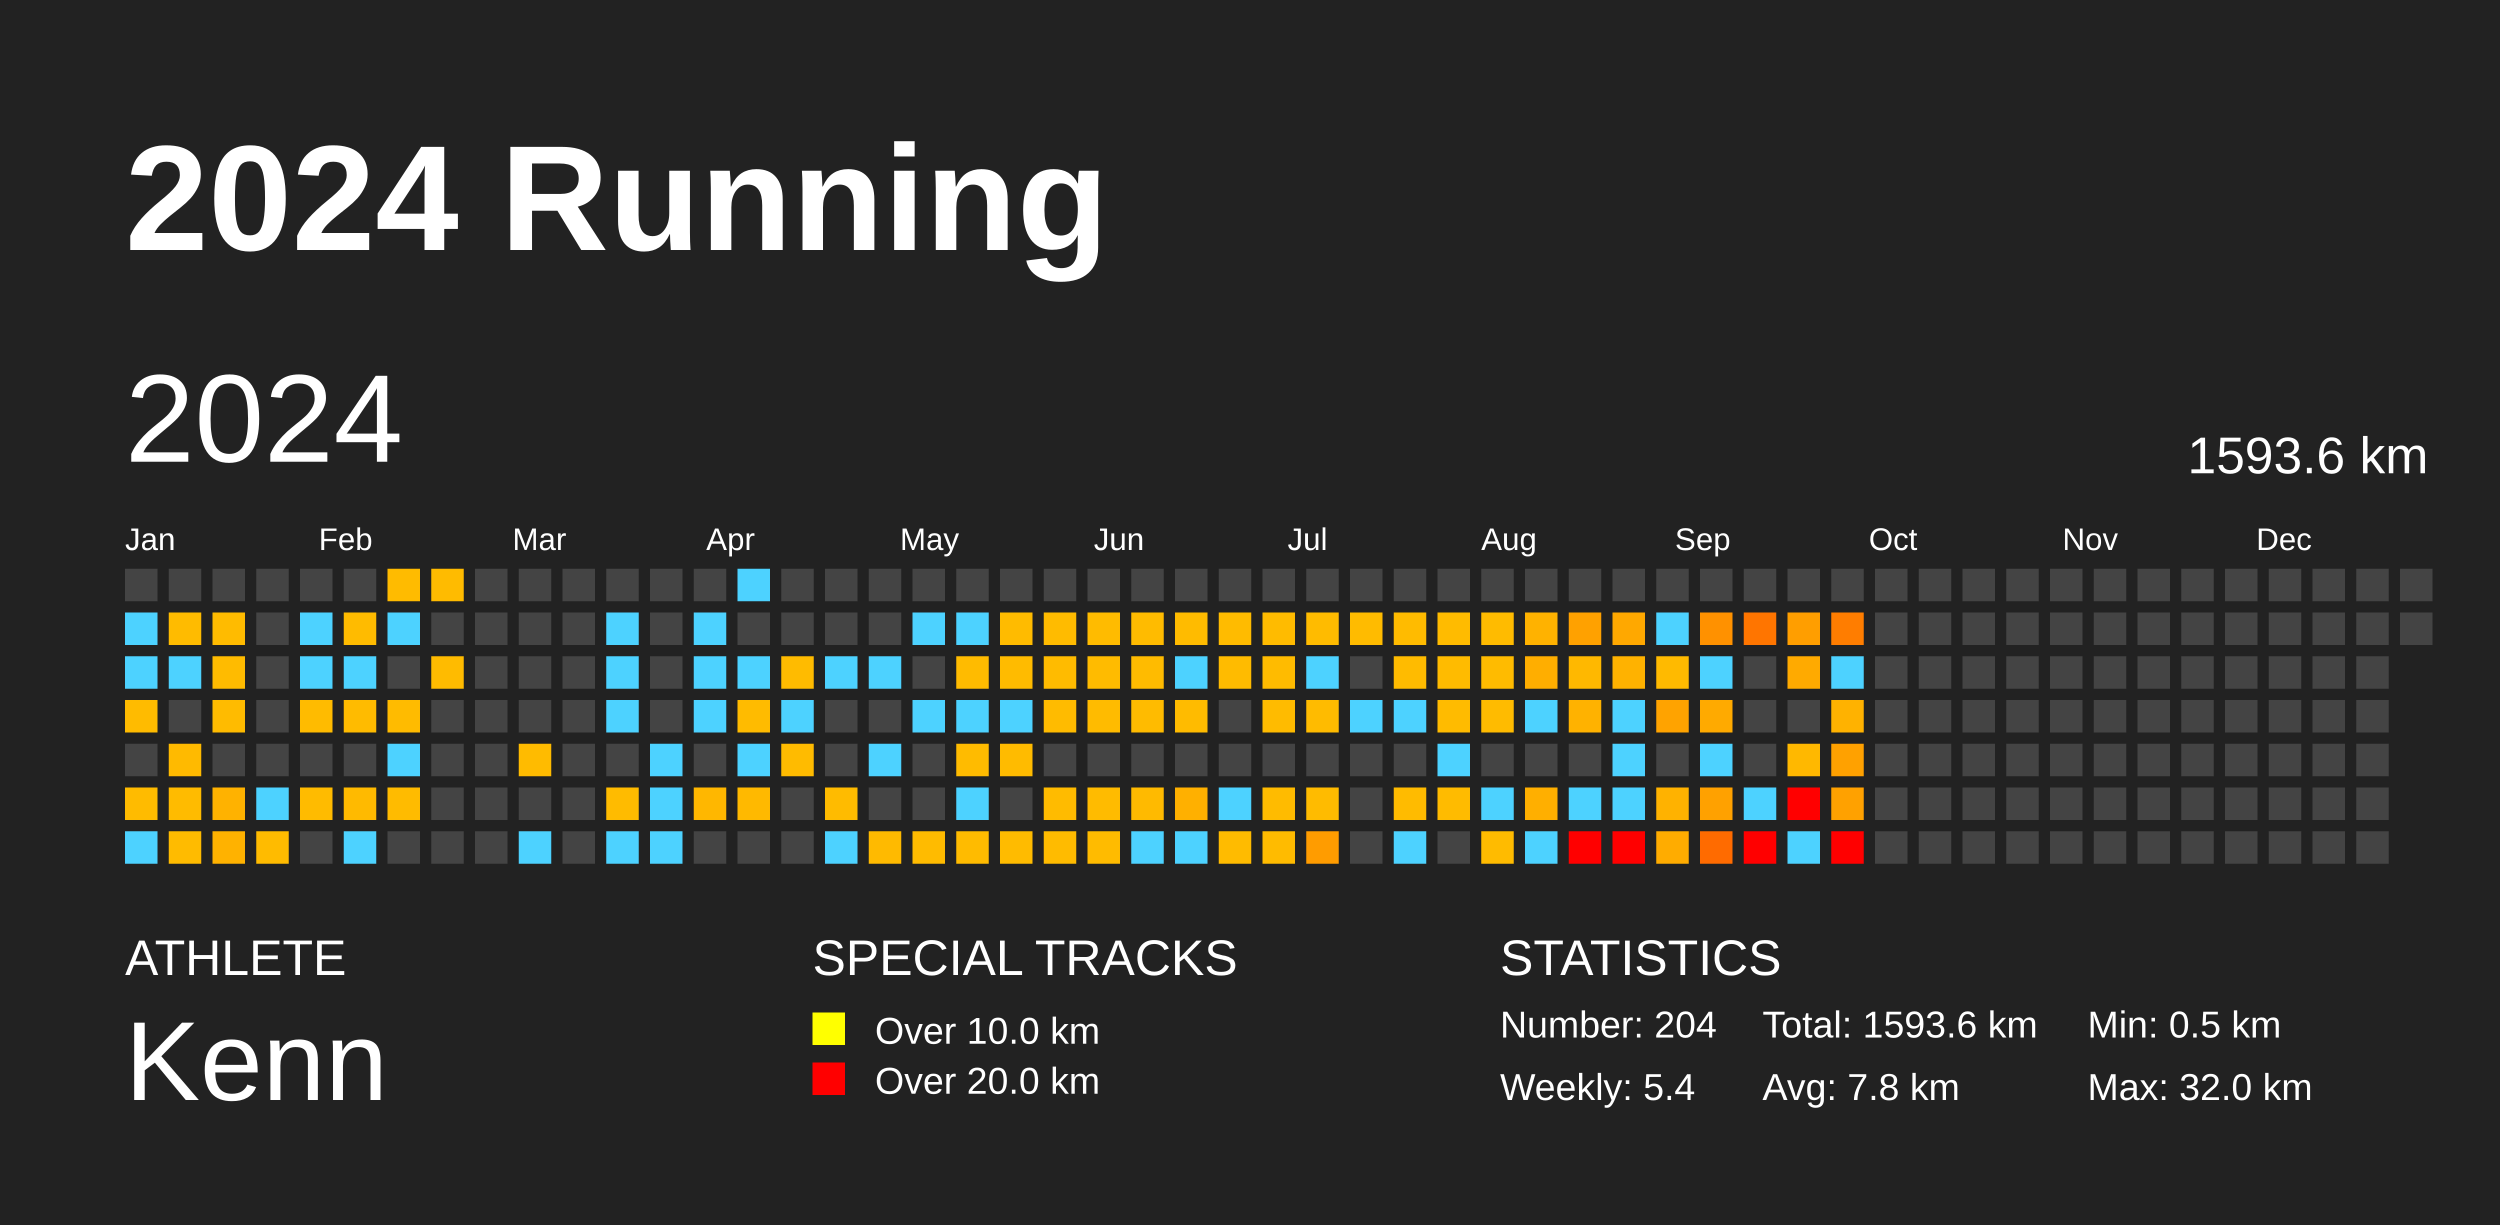
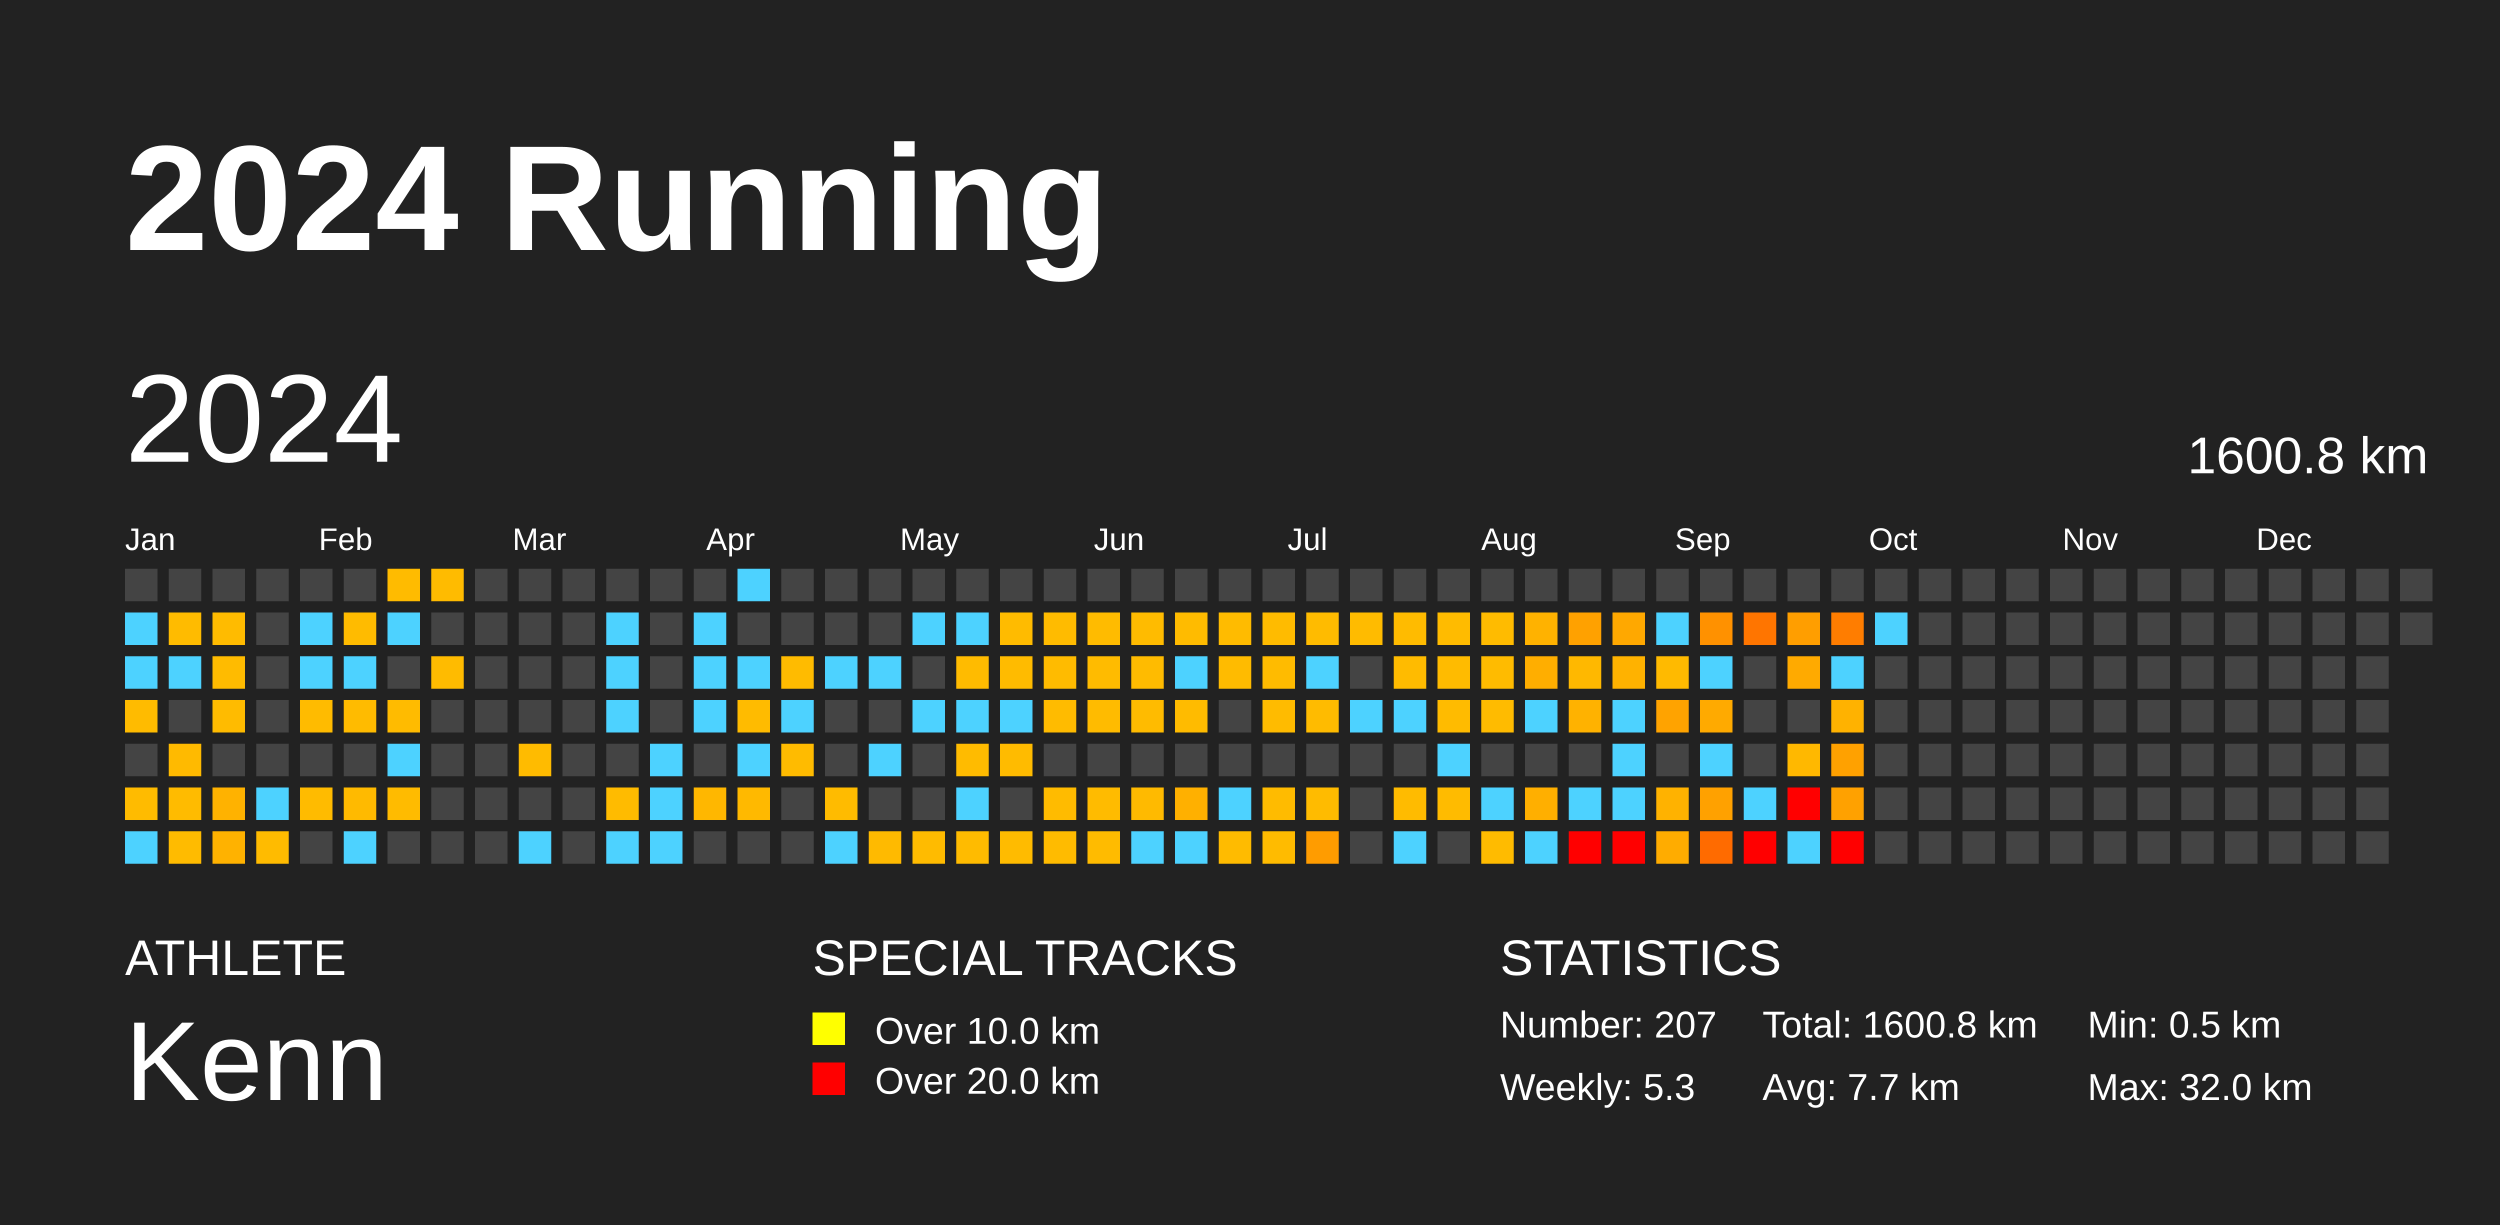
<svg xmlns="http://www.w3.org/2000/svg" baseProfile="full" height="98mm" version="1.1" viewBox="0,0,200,98" width="200mm">
  <defs />
  <rect fill="#222222" height="98" width="200" x="0" y="0" />
  <text fill="#FFFFFF" style="font-size:12px; font-family:Arial; font-weight:bold;" x="10" y="20">2024 Running</text>
  <text fill="#FFFFFF" style="font-size:4px; font-family:Arial" x="10" y="78">ATHLETE</text>
  <text fill="#FFFFFF" style="font-size:9px; font-family:Arial" x="10" y="88">Kenn</text>
  <text fill="#FFFFFF" style="font-size:4px; font-family:Arial" x="65" y="78">SPECIAL TRACKS</text>
  <rect fill="yellow" height="2.6" width="2.6" x="65" y="81" />
  <text fill="#FFFFFF" style="font-size:3px; font-family:Arial" x="70" y="83.5">Over 10.0 km</text>
  <rect fill="red" height="2.6" width="2.6" x="65" y="85" />
  <text fill="#FFFFFF" style="font-size:3px; font-family:Arial" x="70" y="87.5">Over 20.0 km</text>
  <text fill="#FFFFFF" style="font-size:4px; font-family:Arial" x="120" y="78">STATISTICS</text>
-   <text fill="#FFFFFF" style="font-size:3px; font-family:Arial" x="120" y="83">Number: 204</text>
-   <text fill="#FFFFFF" style="font-size:3px; font-family:Arial" x="120" y="88">Weekly: 5.4</text>
-   <text fill="#FFFFFF" style="font-size:3px; font-family:Arial" x="141" y="83">Total: 1593.6 km</text>
-   <text fill="#FFFFFF" style="font-size:3px; font-family:Arial" x="141" y="88">Avg: 7.8 km</text>
+   <text fill="#FFFFFF" style="font-size:3px; font-family:Arial" x="120" y="83">Number: 207</text>
+   <text fill="#FFFFFF" style="font-size:3px; font-family:Arial" x="120" y="88">Weekly: 5.3</text>
+   <text fill="#FFFFFF" style="font-size:3px; font-family:Arial" x="141" y="83">Total: 1600.8 km</text>
+   <text fill="#FFFFFF" style="font-size:3px; font-family:Arial" x="141" y="88">Avg: 7.7 km</text>
  <text fill="#FFFFFF" style="font-size:3px; font-family:Arial" x="167" y="83">Min: 0.5 km</text>
  <text fill="#FFFFFF" style="font-size:3px; font-family:Arial" x="167" y="88">Max: 32.0 km</text>
  <text dominant-baseline="hanging" fill="#FFFFFF" style="font-size:10.0px; font-family:Arial;" x="10" y="30">2024</text>
-   <text dominant-baseline="hanging" fill="#FFFFFF" style="font-size:4.125px; font-family:Arial;" x="175" y="35">1593.6 km</text>
+   <text dominant-baseline="hanging" fill="#FFFFFF" style="font-size:4.125px; font-family:Arial;" x="175" y="35">1600.8 km</text>
  <text fill="#FFFFFF" style="font-size:2.5px; font-family:Arial" x="10.0" y="44">Jan</text>
  <text fill="#FFFFFF" style="font-size:2.5px; font-family:Arial" x="25.5" y="44">Feb</text>
  <text fill="#FFFFFF" style="font-size:2.5px; font-family:Arial" x="41.0" y="44">Mar</text>
  <text fill="#FFFFFF" style="font-size:2.5px; font-family:Arial" x="56.5" y="44">Apr</text>
  <text fill="#FFFFFF" style="font-size:2.5px; font-family:Arial" x="72.0" y="44">May</text>
  <text fill="#FFFFFF" style="font-size:2.5px; font-family:Arial" x="87.5" y="44">Jun</text>
  <text fill="#FFFFFF" style="font-size:2.5px; font-family:Arial" x="103.0" y="44">Jul</text>
  <text fill="#FFFFFF" style="font-size:2.5px; font-family:Arial" x="118.5" y="44">Aug</text>
  <text fill="#FFFFFF" style="font-size:2.5px; font-family:Arial" x="134.0" y="44">Sep</text>
  <text fill="#FFFFFF" style="font-size:2.5px; font-family:Arial" x="149.5" y="44">Oct</text>
  <text fill="#FFFFFF" style="font-size:2.5px; font-family:Arial" x="165.0" y="44">Nov</text>
  <text fill="#FFFFFF" style="font-size:2.5px; font-family:Arial" x="180.5" y="44">Dec</text>
  <rect fill="#444444" height="2.6" width="2.6" x="10.0" y="45.5" />
  <rect fill="#4dd2ff" height="2.6" width="2.6" x="10.0" y="49.0" />
  <rect fill="#4dd2ff" height="2.6" width="2.6" x="10.0" y="52.5" />
  <rect fill="#ffbb00" height="2.6" width="2.6" x="10.0" y="56.0" />
  <rect fill="#444444" height="2.6" width="2.6" x="10.0" y="59.5" />
  <rect fill="#ffbb00" height="2.6" width="2.6" x="10.0" y="63.0" />
  <rect fill="#4dd2ff" height="2.6" width="2.6" x="10.0" y="66.5" />
  <rect fill="#444444" height="2.6" width="2.6" x="13.5" y="45.5" />
  <rect fill="#ffbb00" height="2.6" width="2.6" x="13.5" y="49.0" />
  <rect fill="#4dd2ff" height="2.6" width="2.6" x="13.5" y="52.5" />
  <rect fill="#444444" height="2.6" width="2.6" x="13.5" y="56.0" />
  <rect fill="#ffba00" height="2.6" width="2.6" x="13.5" y="59.5" />
  <rect fill="#ffbb00" height="2.6" width="2.6" x="13.5" y="63.0" />
  <rect fill="#ffbb00" height="2.6" width="2.6" x="13.5" y="66.5" />
  <rect fill="#444444" height="2.6" width="2.6" x="17.0" y="45.5" />
  <rect fill="#ffbb00" height="2.6" width="2.6" x="17.0" y="49.0" />
  <rect fill="#ffbb00" height="2.6" width="2.6" x="17.0" y="52.5" />
  <rect fill="#ffbb00" height="2.6" width="2.6" x="17.0" y="56.0" />
  <rect fill="#444444" height="2.6" width="2.6" x="17.0" y="59.5" />
  <rect fill="#ffb200" height="2.6" width="2.6" x="17.0" y="63.0" />
  <rect fill="#ffb200" height="2.6" width="2.6" x="17.0" y="66.5" />
  <rect fill="#444444" height="2.6" width="2.6" x="20.5" y="45.5" />
  <rect fill="#444444" height="2.6" width="2.6" x="20.5" y="49.0" />
  <rect fill="#444444" height="2.6" width="2.6" x="20.5" y="52.5" />
  <rect fill="#444444" height="2.6" width="2.6" x="20.5" y="56.0" />
  <rect fill="#444444" height="2.6" width="2.6" x="20.5" y="59.5" />
  <rect fill="#4dd2ff" height="2.6" width="2.6" x="20.5" y="63.0" />
  <rect fill="#ffbb00" height="2.6" width="2.6" x="20.5" y="66.5" />
  <rect fill="#444444" height="2.6" width="2.6" x="24.0" y="45.5" />
  <rect fill="#4dd2ff" height="2.6" width="2.6" x="24.0" y="49.0" />
  <rect fill="#4dd2ff" height="2.6" width="2.6" x="24.0" y="52.5" />
  <rect fill="#ffbb00" height="2.6" width="2.6" x="24.0" y="56.0" />
  <rect fill="#444444" height="2.6" width="2.6" x="24.0" y="59.5" />
  <rect fill="#ffbb00" height="2.6" width="2.6" x="24.0" y="63.0" />
  <rect fill="#444444" height="2.6" width="2.6" x="24.0" y="66.5" />
  <rect fill="#444444" height="2.6" width="2.6" x="27.5" y="45.5" />
  <rect fill="#ffbb00" height="2.6" width="2.6" x="27.5" y="49.0" />
  <rect fill="#4dd2ff" height="2.6" width="2.6" x="27.5" y="52.5" />
  <rect fill="#ffbb00" height="2.6" width="2.6" x="27.5" y="56.0" />
  <rect fill="#444444" height="2.6" width="2.6" x="27.5" y="59.5" />
  <rect fill="#ffba00" height="2.6" width="2.6" x="27.5" y="63.0" />
  <rect fill="#4dd2ff" height="2.6" width="2.6" x="27.5" y="66.5" />
  <rect fill="#ffbb00" height="2.6" width="2.6" x="31.0" y="45.5" />
  <rect fill="#4dd2ff" height="2.6" width="2.6" x="31.0" y="49.0" />
  <rect fill="#444444" height="2.6" width="2.6" x="31.0" y="52.5" />
  <rect fill="#ffbb00" height="2.6" width="2.6" x="31.0" y="56.0" />
  <rect fill="#4dd2ff" height="2.6" width="2.6" x="31.0" y="59.5" />
  <rect fill="#ffbb00" height="2.6" width="2.6" x="31.0" y="63.0" />
  <rect fill="#444444" height="2.6" width="2.6" x="31.0" y="66.5" />
  <rect fill="#ffbb00" height="2.6" width="2.6" x="34.5" y="45.5" />
  <rect fill="#444444" height="2.6" width="2.6" x="34.5" y="49.0" />
  <rect fill="#ffbb00" height="2.6" width="2.6" x="34.5" y="52.5" />
  <rect fill="#444444" height="2.6" width="2.6" x="34.5" y="56.0" />
  <rect fill="#444444" height="2.6" width="2.6" x="34.5" y="59.5" />
  <rect fill="#444444" height="2.6" width="2.6" x="34.5" y="63.0" />
  <rect fill="#444444" height="2.6" width="2.6" x="34.5" y="66.5" />
  <rect fill="#444444" height="2.6" width="2.6" x="38.0" y="45.5" />
  <rect fill="#444444" height="2.6" width="2.6" x="38.0" y="49.0" />
  <rect fill="#444444" height="2.6" width="2.6" x="38.0" y="52.5" />
  <rect fill="#444444" height="2.6" width="2.6" x="38.0" y="56.0" />
  <rect fill="#444444" height="2.6" width="2.6" x="38.0" y="59.5" />
  <rect fill="#444444" height="2.6" width="2.6" x="38.0" y="63.0" />
  <rect fill="#444444" height="2.6" width="2.6" x="38.0" y="66.5" />
  <rect fill="#444444" height="2.6" width="2.6" x="41.5" y="45.5" />
  <rect fill="#444444" height="2.6" width="2.6" x="41.5" y="49.0" />
  <rect fill="#444444" height="2.6" width="2.6" x="41.5" y="52.5" />
  <rect fill="#444444" height="2.6" width="2.6" x="41.5" y="56.0" />
  <rect fill="#ffbb00" height="2.6" width="2.6" x="41.5" y="59.5" />
  <rect fill="#444444" height="2.6" width="2.6" x="41.5" y="63.0" />
  <rect fill="#4dd2ff" height="2.6" width="2.6" x="41.5" y="66.5" />
  <rect fill="#444444" height="2.6" width="2.6" x="45.0" y="45.5" />
  <rect fill="#444444" height="2.6" width="2.6" x="45.0" y="49.0" />
  <rect fill="#444444" height="2.6" width="2.6" x="45.0" y="52.5" />
  <rect fill="#444444" height="2.6" width="2.6" x="45.0" y="56.0" />
  <rect fill="#444444" height="2.6" width="2.6" x="45.0" y="59.5" />
  <rect fill="#444444" height="2.6" width="2.6" x="45.0" y="63.0" />
  <rect fill="#444444" height="2.6" width="2.6" x="45.0" y="66.5" />
  <rect fill="#444444" height="2.6" width="2.6" x="48.5" y="45.5" />
  <rect fill="#4dd2ff" height="2.6" width="2.6" x="48.5" y="49.0" />
  <rect fill="#4dd2ff" height="2.6" width="2.6" x="48.5" y="52.5" />
  <rect fill="#4dd2ff" height="2.6" width="2.6" x="48.5" y="56.0" />
  <rect fill="#444444" height="2.6" width="2.6" x="48.5" y="59.5" />
  <rect fill="#ffbb00" height="2.6" width="2.6" x="48.5" y="63.0" />
  <rect fill="#4dd2ff" height="2.6" width="2.6" x="48.5" y="66.5" />
  <rect fill="#444444" height="2.6" width="2.6" x="52.0" y="45.5" />
  <rect fill="#444444" height="2.6" width="2.6" x="52.0" y="49.0" />
  <rect fill="#444444" height="2.6" width="2.6" x="52.0" y="52.5" />
  <rect fill="#444444" height="2.6" width="2.6" x="52.0" y="56.0" />
  <rect fill="#4dd2ff" height="2.6" width="2.6" x="52.0" y="59.5" />
  <rect fill="#4dd2ff" height="2.6" width="2.6" x="52.0" y="63.0" />
  <rect fill="#4dd2ff" height="2.6" width="2.6" x="52.0" y="66.5" />
  <rect fill="#444444" height="2.6" width="2.6" x="55.5" y="45.5" />
  <rect fill="#4dd2ff" height="2.6" width="2.6" x="55.5" y="49.0" />
  <rect fill="#4dd2ff" height="2.6" width="2.6" x="55.5" y="52.5" />
  <rect fill="#4dd2ff" height="2.6" width="2.6" x="55.5" y="56.0" />
  <rect fill="#444444" height="2.6" width="2.6" x="55.5" y="59.5" />
  <rect fill="#ffb700" height="2.6" width="2.6" x="55.5" y="63.0" />
  <rect fill="#444444" height="2.6" width="2.6" x="55.5" y="66.5" />
  <rect fill="#4dd2ff" height="2.6" width="2.6" x="59.0" y="45.5" />
  <rect fill="#444444" height="2.6" width="2.6" x="59.0" y="49.0" />
  <rect fill="#4dd2ff" height="2.6" width="2.6" x="59.0" y="52.5" />
  <rect fill="#ffbb00" height="2.6" width="2.6" x="59.0" y="56.0" />
  <rect fill="#4dd2ff" height="2.6" width="2.6" x="59.0" y="59.5" />
  <rect fill="#ffb900" height="2.6" width="2.6" x="59.0" y="63.0" />
  <rect fill="#444444" height="2.6" width="2.6" x="59.0" y="66.5" />
  <rect fill="#444444" height="2.6" width="2.6" x="62.5" y="45.5" />
  <rect fill="#444444" height="2.6" width="2.6" x="62.5" y="49.0" />
  <rect fill="#ffbb00" height="2.6" width="2.6" x="62.5" y="52.5" />
  <rect fill="#4dd2ff" height="2.6" width="2.6" x="62.5" y="56.0" />
  <rect fill="#ffbb00" height="2.6" width="2.6" x="62.5" y="59.5" />
  <rect fill="#444444" height="2.6" width="2.6" x="62.5" y="63.0" />
  <rect fill="#444444" height="2.6" width="2.6" x="62.5" y="66.5" />
  <rect fill="#444444" height="2.6" width="2.6" x="66.0" y="45.5" />
  <rect fill="#444444" height="2.6" width="2.6" x="66.0" y="49.0" />
  <rect fill="#4dd2ff" height="2.6" width="2.6" x="66.0" y="52.5" />
  <rect fill="#444444" height="2.6" width="2.6" x="66.0" y="56.0" />
  <rect fill="#444444" height="2.6" width="2.6" x="66.0" y="59.5" />
  <rect fill="#ffbb00" height="2.6" width="2.6" x="66.0" y="63.0" />
  <rect fill="#4dd2ff" height="2.6" width="2.6" x="66.0" y="66.5" />
  <rect fill="#444444" height="2.6" width="2.6" x="69.5" y="45.5" />
  <rect fill="#444444" height="2.6" width="2.6" x="69.5" y="49.0" />
  <rect fill="#4dd2ff" height="2.6" width="2.6" x="69.5" y="52.5" />
  <rect fill="#444444" height="2.6" width="2.6" x="69.5" y="56.0" />
  <rect fill="#4dd2ff" height="2.6" width="2.6" x="69.5" y="59.5" />
  <rect fill="#444444" height="2.6" width="2.6" x="69.5" y="63.0" />
  <rect fill="#ffba00" height="2.6" width="2.6" x="69.5" y="66.5" />
  <rect fill="#444444" height="2.6" width="2.6" x="73.0" y="45.5" />
  <rect fill="#4dd2ff" height="2.6" width="2.6" x="73.0" y="49.0" />
  <rect fill="#444444" height="2.6" width="2.6" x="73.0" y="52.5" />
  <rect fill="#4dd2ff" height="2.6" width="2.6" x="73.0" y="56.0" />
  <rect fill="#444444" height="2.6" width="2.6" x="73.0" y="59.5" />
  <rect fill="#444444" height="2.6" width="2.6" x="73.0" y="63.0" />
  <rect fill="#ffbb00" height="2.6" width="2.6" x="73.0" y="66.5" />
  <rect fill="#444444" height="2.6" width="2.6" x="76.5" y="45.5" />
  <rect fill="#4dd2ff" height="2.6" width="2.6" x="76.5" y="49.0" />
  <rect fill="#ffbb00" height="2.6" width="2.6" x="76.5" y="52.5" />
  <rect fill="#4dd2ff" height="2.6" width="2.6" x="76.5" y="56.0" />
  <rect fill="#ffbb00" height="2.6" width="2.6" x="76.5" y="59.5" />
  <rect fill="#4dd2ff" height="2.6" width="2.6" x="76.5" y="63.0" />
  <rect fill="#ffbb00" height="2.6" width="2.6" x="76.5" y="66.5" />
  <rect fill="#444444" height="2.6" width="2.6" x="80.0" y="45.5" />
  <rect fill="#ffbb00" height="2.6" width="2.6" x="80.0" y="49.0" />
  <rect fill="#ffbb00" height="2.6" width="2.6" x="80.0" y="52.5" />
  <rect fill="#4dd2ff" height="2.6" width="2.6" x="80.0" y="56.0" />
  <rect fill="#ffbb00" height="2.6" width="2.6" x="80.0" y="59.5" />
  <rect fill="#444444" height="2.6" width="2.6" x="80.0" y="63.0" />
  <rect fill="#ffbb00" height="2.6" width="2.6" x="80.0" y="66.5" />
  <rect fill="#444444" height="2.6" width="2.6" x="83.5" y="45.5" />
  <rect fill="#ffbb00" height="2.6" width="2.6" x="83.5" y="49.0" />
  <rect fill="#ffbb00" height="2.6" width="2.6" x="83.5" y="52.5" />
  <rect fill="#ffbb00" height="2.6" width="2.6" x="83.5" y="56.0" />
  <rect fill="#444444" height="2.6" width="2.6" x="83.5" y="59.5" />
  <rect fill="#ffbb00" height="2.6" width="2.6" x="83.5" y="63.0" />
  <rect fill="#ffbb00" height="2.6" width="2.6" x="83.5" y="66.5" />
  <rect fill="#444444" height="2.6" width="2.6" x="87.0" y="45.5" />
  <rect fill="#ffbb00" height="2.6" width="2.6" x="87.0" y="49.0" />
  <rect fill="#ffbb00" height="2.6" width="2.6" x="87.0" y="52.5" />
  <rect fill="#ffbb00" height="2.6" width="2.6" x="87.0" y="56.0" />
  <rect fill="#444444" height="2.6" width="2.6" x="87.0" y="59.5" />
  <rect fill="#ffbb00" height="2.6" width="2.6" x="87.0" y="63.0" />
  <rect fill="#ffbb00" height="2.6" width="2.6" x="87.0" y="66.5" />
  <rect fill="#444444" height="2.6" width="2.6" x="90.5" y="45.5" />
  <rect fill="#ffbb00" height="2.6" width="2.6" x="90.5" y="49.0" />
  <rect fill="#ffbb00" height="2.6" width="2.6" x="90.5" y="52.5" />
  <rect fill="#ffbb00" height="2.6" width="2.6" x="90.5" y="56.0" />
  <rect fill="#444444" height="2.6" width="2.6" x="90.5" y="59.5" />
  <rect fill="#ffba00" height="2.6" width="2.6" x="90.5" y="63.0" />
  <rect fill="#4dd2ff" height="2.6" width="2.6" x="90.5" y="66.5" />
  <rect fill="#444444" height="2.6" width="2.6" x="94.0" y="45.5" />
  <rect fill="#ffbb00" height="2.6" width="2.6" x="94.0" y="49.0" />
  <rect fill="#4dd2ff" height="2.6" width="2.6" x="94.0" y="52.5" />
  <rect fill="#ffbb00" height="2.6" width="2.6" x="94.0" y="56.0" />
  <rect fill="#444444" height="2.6" width="2.6" x="94.0" y="59.5" />
  <rect fill="#ffb000" height="2.6" width="2.6" x="94.0" y="63.0" />
  <rect fill="#4dd2ff" height="2.6" width="2.6" x="94.0" y="66.5" />
  <rect fill="#444444" height="2.6" width="2.6" x="97.5" y="45.5" />
  <rect fill="#ffbb00" height="2.6" width="2.6" x="97.5" y="49.0" />
  <rect fill="#ffbb00" height="2.6" width="2.6" x="97.5" y="52.5" />
  <rect fill="#444444" height="2.6" width="2.6" x="97.5" y="56.0" />
  <rect fill="#444444" height="2.6" width="2.6" x="97.5" y="59.5" />
  <rect fill="#4dd2ff" height="2.6" width="2.6" x="97.5" y="63.0" />
  <rect fill="#ffbb00" height="2.6" width="2.6" x="97.5" y="66.5" />
  <rect fill="#444444" height="2.6" width="2.6" x="101.0" y="45.5" />
  <rect fill="#ffbb00" height="2.6" width="2.6" x="101.0" y="49.0" />
  <rect fill="#ffbb00" height="2.6" width="2.6" x="101.0" y="52.5" />
  <rect fill="#ffbb00" height="2.6" width="2.6" x="101.0" y="56.0" />
  <rect fill="#444444" height="2.6" width="2.6" x="101.0" y="59.5" />
  <rect fill="#ffbb00" height="2.6" width="2.6" x="101.0" y="63.0" />
  <rect fill="#ffbb00" height="2.6" width="2.6" x="101.0" y="66.5" />
  <rect fill="#444444" height="2.6" width="2.6" x="104.5" y="45.5" />
  <rect fill="#ffbb00" height="2.6" width="2.6" x="104.5" y="49.0" />
  <rect fill="#4dd2ff" height="2.6" width="2.6" x="104.5" y="52.5" />
  <rect fill="#ffbb00" height="2.6" width="2.6" x="104.5" y="56.0" />
  <rect fill="#444444" height="2.6" width="2.6" x="104.5" y="59.5" />
  <rect fill="#ffbb00" height="2.6" width="2.6" x="104.5" y="63.0" />
  <rect fill="#ff9c00" height="2.6" width="2.6" x="104.5" y="66.5" />
  <rect fill="#444444" height="2.6" width="2.6" x="108.0" y="45.5" />
  <rect fill="#ffbb00" height="2.6" width="2.6" x="108.0" y="49.0" />
  <rect fill="#444444" height="2.6" width="2.6" x="108.0" y="52.5" />
  <rect fill="#4dd2ff" height="2.6" width="2.6" x="108.0" y="56.0" />
  <rect fill="#444444" height="2.6" width="2.6" x="108.0" y="59.5" />
  <rect fill="#444444" height="2.6" width="2.6" x="108.0" y="63.0" />
  <rect fill="#444444" height="2.6" width="2.6" x="108.0" y="66.5" />
  <rect fill="#444444" height="2.6" width="2.6" x="111.5" y="45.5" />
  <rect fill="#ffbb00" height="2.6" width="2.6" x="111.5" y="49.0" />
  <rect fill="#ffbb00" height="2.6" width="2.6" x="111.5" y="52.5" />
  <rect fill="#4dd2ff" height="2.6" width="2.6" x="111.5" y="56.0" />
  <rect fill="#444444" height="2.6" width="2.6" x="111.5" y="59.5" />
  <rect fill="#ffbb00" height="2.6" width="2.6" x="111.5" y="63.0" />
  <rect fill="#4dd2ff" height="2.6" width="2.6" x="111.5" y="66.5" />
  <rect fill="#444444" height="2.6" width="2.6" x="115.0" y="45.5" />
  <rect fill="#ffbb00" height="2.6" width="2.6" x="115.0" y="49.0" />
  <rect fill="#ffbb00" height="2.6" width="2.6" x="115.0" y="52.5" />
  <rect fill="#ffbb00" height="2.6" width="2.6" x="115.0" y="56.0" />
  <rect fill="#4dd2ff" height="2.6" width="2.6" x="115.0" y="59.5" />
  <rect fill="#ffbb00" height="2.6" width="2.6" x="115.0" y="63.0" />
  <rect fill="#444444" height="2.6" width="2.6" x="115.0" y="66.5" />
  <rect fill="#444444" height="2.6" width="2.6" x="118.5" y="45.5" />
  <rect fill="#ffbb00" height="2.6" width="2.6" x="118.5" y="49.0" />
  <rect fill="#ffbb00" height="2.6" width="2.6" x="118.5" y="52.5" />
  <rect fill="#ffbb00" height="2.6" width="2.6" x="118.5" y="56.0" />
  <rect fill="#444444" height="2.6" width="2.6" x="118.5" y="59.5" />
  <rect fill="#4dd2ff" height="2.6" width="2.6" x="118.5" y="63.0" />
  <rect fill="#ffbb00" height="2.6" width="2.6" x="118.5" y="66.5" />
  <rect fill="#444444" height="2.6" width="2.6" x="122.0" y="45.5" />
  <rect fill="#ffb200" height="2.6" width="2.6" x="122.0" y="49.0" />
  <rect fill="#ffae00" height="2.6" width="2.6" x="122.0" y="52.5" />
  <rect fill="#4dd2ff" height="2.6" width="2.6" x="122.0" y="56.0" />
  <rect fill="#444444" height="2.6" width="2.6" x="122.0" y="59.5" />
  <rect fill="#ffaf00" height="2.6" width="2.6" x="122.0" y="63.0" />
  <rect fill="#4dd2ff" height="2.6" width="2.6" x="122.0" y="66.5" />
  <rect fill="#444444" height="2.6" width="2.6" x="125.5" y="45.5" />
  <rect fill="#ffa100" height="2.6" width="2.6" x="125.5" y="49.0" />
  <rect fill="#ffb800" height="2.6" width="2.6" x="125.5" y="52.5" />
  <rect fill="#ffb200" height="2.6" width="2.6" x="125.5" y="56.0" />
  <rect fill="#444444" height="2.6" width="2.6" x="125.5" y="59.5" />
  <rect fill="#4dd2ff" height="2.6" width="2.6" x="125.5" y="63.0" />
  <rect fill="red" height="2.6" width="2.6" x="125.5" y="66.5" />
  <rect fill="#444444" height="2.6" width="2.6" x="129.0" y="45.5" />
  <rect fill="#ffa800" height="2.6" width="2.6" x="129.0" y="49.0" />
  <rect fill="#ffb200" height="2.6" width="2.6" x="129.0" y="52.5" />
  <rect fill="#4dd2ff" height="2.6" width="2.6" x="129.0" y="56.0" />
  <rect fill="#4dd2ff" height="2.6" width="2.6" x="129.0" y="59.5" />
  <rect fill="#4dd2ff" height="2.6" width="2.6" x="129.0" y="63.0" />
  <rect fill="red" height="2.6" width="2.6" x="129.0" y="66.5" />
  <rect fill="#444444" height="2.6" width="2.6" x="132.5" y="45.5" />
  <rect fill="#4dd2ff" height="2.6" width="2.6" x="132.5" y="49.0" />
  <rect fill="#ffba00" height="2.6" width="2.6" x="132.5" y="52.5" />
  <rect fill="#ffa300" height="2.6" width="2.6" x="132.5" y="56.0" />
  <rect fill="#444444" height="2.6" width="2.6" x="132.5" y="59.5" />
  <rect fill="#ffb200" height="2.6" width="2.6" x="132.5" y="63.0" />
  <rect fill="#ffac00" height="2.6" width="2.6" x="132.5" y="66.5" />
  <rect fill="#444444" height="2.6" width="2.6" x="136.0" y="45.5" />
  <rect fill="#ff9100" height="2.6" width="2.6" x="136.0" y="49.0" />
  <rect fill="#4dd2ff" height="2.6" width="2.6" x="136.0" y="52.5" />
  <rect fill="#ffaa00" height="2.6" width="2.6" x="136.0" y="56.0" />
  <rect fill="#4dd2ff" height="2.6" width="2.6" x="136.0" y="59.5" />
  <rect fill="#ffa100" height="2.6" width="2.6" x="136.0" y="63.0" />
  <rect fill="#ff6b00" height="2.6" width="2.6" x="136.0" y="66.5" />
  <rect fill="#444444" height="2.6" width="2.6" x="139.5" y="45.5" />
  <rect fill="#ff7500" height="2.6" width="2.6" x="139.5" y="49.0" />
  <rect fill="#444444" height="2.6" width="2.6" x="139.5" y="52.5" />
  <rect fill="#444444" height="2.6" width="2.6" x="139.5" y="56.0" />
  <rect fill="#444444" height="2.6" width="2.6" x="139.5" y="59.5" />
  <rect fill="#4dd2ff" height="2.6" width="2.6" x="139.5" y="63.0" />
  <rect fill="red" height="2.6" width="2.6" x="139.5" y="66.5" />
  <rect fill="#444444" height="2.6" width="2.6" x="143.0" y="45.5" />
  <rect fill="#ff9e00" height="2.6" width="2.6" x="143.0" y="49.0" />
  <rect fill="#ffaa00" height="2.6" width="2.6" x="143.0" y="52.5" />
  <rect fill="#444444" height="2.6" width="2.6" x="143.0" y="56.0" />
  <rect fill="#ffb800" height="2.6" width="2.6" x="143.0" y="59.5" />
  <rect fill="red" height="2.6" width="2.6" x="143.0" y="63.0" />
  <rect fill="#4dd2ff" height="2.6" width="2.6" x="143.0" y="66.5" />
  <rect fill="#444444" height="2.6" width="2.6" x="146.5" y="45.5" />
  <rect fill="#ff7d00" height="2.6" width="2.6" x="146.5" y="49.0" />
  <rect fill="#4dd2ff" height="2.6" width="2.6" x="146.5" y="52.5" />
  <rect fill="#ffb200" height="2.6" width="2.6" x="146.5" y="56.0" />
  <rect fill="#ffa100" height="2.6" width="2.6" x="146.5" y="59.5" />
  <rect fill="#ffa100" height="2.6" width="2.6" x="146.5" y="63.0" />
  <rect fill="red" height="2.6" width="2.6" x="146.5" y="66.5" />
  <rect fill="#444444" height="2.6" width="2.6" x="150.0" y="45.5" />
-   <rect fill="#444444" height="2.6" width="2.6" x="150.0" y="49.0" />
+   <rect fill="#4dd2ff" height="2.6" width="2.6" x="150.0" y="49.0" />
  <rect fill="#444444" height="2.6" width="2.6" x="150.0" y="52.5" />
  <rect fill="#444444" height="2.6" width="2.6" x="150.0" y="56.0" />
  <rect fill="#444444" height="2.6" width="2.6" x="150.0" y="59.5" />
  <rect fill="#444444" height="2.6" width="2.6" x="150.0" y="63.0" />
  <rect fill="#444444" height="2.6" width="2.6" x="150.0" y="66.5" />
  <rect fill="#444444" height="2.6" width="2.6" x="153.5" y="45.5" />
  <rect fill="#444444" height="2.6" width="2.6" x="153.5" y="49.0" />
  <rect fill="#444444" height="2.6" width="2.6" x="153.5" y="52.5" />
  <rect fill="#444444" height="2.6" width="2.6" x="153.5" y="56.0" />
  <rect fill="#444444" height="2.6" width="2.6" x="153.5" y="59.5" />
  <rect fill="#444444" height="2.6" width="2.6" x="153.5" y="63.0" />
  <rect fill="#444444" height="2.6" width="2.6" x="153.5" y="66.5" />
  <rect fill="#444444" height="2.6" width="2.6" x="157.0" y="45.5" />
  <rect fill="#444444" height="2.6" width="2.6" x="157.0" y="49.0" />
  <rect fill="#444444" height="2.6" width="2.6" x="157.0" y="52.5" />
  <rect fill="#444444" height="2.6" width="2.6" x="157.0" y="56.0" />
  <rect fill="#444444" height="2.6" width="2.6" x="157.0" y="59.5" />
  <rect fill="#444444" height="2.6" width="2.6" x="157.0" y="63.0" />
  <rect fill="#444444" height="2.6" width="2.6" x="157.0" y="66.5" />
  <rect fill="#444444" height="2.6" width="2.6" x="160.5" y="45.5" />
  <rect fill="#444444" height="2.6" width="2.6" x="160.5" y="49.0" />
  <rect fill="#444444" height="2.6" width="2.6" x="160.5" y="52.5" />
  <rect fill="#444444" height="2.6" width="2.6" x="160.5" y="56.0" />
  <rect fill="#444444" height="2.6" width="2.6" x="160.5" y="59.5" />
  <rect fill="#444444" height="2.6" width="2.6" x="160.5" y="63.0" />
  <rect fill="#444444" height="2.6" width="2.6" x="160.5" y="66.5" />
  <rect fill="#444444" height="2.6" width="2.6" x="164.0" y="45.5" />
  <rect fill="#444444" height="2.6" width="2.6" x="164.0" y="49.0" />
  <rect fill="#444444" height="2.6" width="2.6" x="164.0" y="52.5" />
  <rect fill="#444444" height="2.6" width="2.6" x="164.0" y="56.0" />
  <rect fill="#444444" height="2.6" width="2.6" x="164.0" y="59.5" />
  <rect fill="#444444" height="2.6" width="2.6" x="164.0" y="63.0" />
  <rect fill="#444444" height="2.6" width="2.6" x="164.0" y="66.5" />
  <rect fill="#444444" height="2.6" width="2.6" x="167.5" y="45.5" />
  <rect fill="#444444" height="2.6" width="2.6" x="167.5" y="49.0" />
  <rect fill="#444444" height="2.6" width="2.6" x="167.5" y="52.5" />
  <rect fill="#444444" height="2.6" width="2.6" x="167.5" y="56.0" />
  <rect fill="#444444" height="2.6" width="2.6" x="167.5" y="59.5" />
  <rect fill="#444444" height="2.6" width="2.6" x="167.5" y="63.0" />
  <rect fill="#444444" height="2.6" width="2.6" x="167.5" y="66.5" />
  <rect fill="#444444" height="2.6" width="2.6" x="171.0" y="45.5" />
  <rect fill="#444444" height="2.6" width="2.6" x="171.0" y="49.0" />
  <rect fill="#444444" height="2.6" width="2.6" x="171.0" y="52.5" />
  <rect fill="#444444" height="2.6" width="2.6" x="171.0" y="56.0" />
  <rect fill="#444444" height="2.6" width="2.6" x="171.0" y="59.5" />
  <rect fill="#444444" height="2.6" width="2.6" x="171.0" y="63.0" />
  <rect fill="#444444" height="2.6" width="2.6" x="171.0" y="66.5" />
  <rect fill="#444444" height="2.6" width="2.6" x="174.5" y="45.5" />
  <rect fill="#444444" height="2.6" width="2.6" x="174.5" y="49.0" />
  <rect fill="#444444" height="2.6" width="2.6" x="174.5" y="52.5" />
  <rect fill="#444444" height="2.6" width="2.6" x="174.5" y="56.0" />
  <rect fill="#444444" height="2.6" width="2.6" x="174.5" y="59.5" />
  <rect fill="#444444" height="2.6" width="2.6" x="174.5" y="63.0" />
  <rect fill="#444444" height="2.6" width="2.6" x="174.5" y="66.5" />
  <rect fill="#444444" height="2.6" width="2.6" x="178.0" y="45.5" />
  <rect fill="#444444" height="2.6" width="2.6" x="178.0" y="49.0" />
  <rect fill="#444444" height="2.6" width="2.6" x="178.0" y="52.5" />
  <rect fill="#444444" height="2.6" width="2.6" x="178.0" y="56.0" />
  <rect fill="#444444" height="2.6" width="2.6" x="178.0" y="59.5" />
  <rect fill="#444444" height="2.6" width="2.6" x="178.0" y="63.0" />
  <rect fill="#444444" height="2.6" width="2.6" x="178.0" y="66.5" />
  <rect fill="#444444" height="2.6" width="2.6" x="181.5" y="45.5" />
  <rect fill="#444444" height="2.6" width="2.6" x="181.5" y="49.0" />
  <rect fill="#444444" height="2.6" width="2.6" x="181.5" y="52.5" />
  <rect fill="#444444" height="2.6" width="2.6" x="181.5" y="56.0" />
  <rect fill="#444444" height="2.6" width="2.6" x="181.5" y="59.5" />
  <rect fill="#444444" height="2.6" width="2.6" x="181.5" y="63.0" />
  <rect fill="#444444" height="2.6" width="2.6" x="181.5" y="66.5" />
  <rect fill="#444444" height="2.6" width="2.6" x="185.0" y="45.5" />
  <rect fill="#444444" height="2.6" width="2.6" x="185.0" y="49.0" />
  <rect fill="#444444" height="2.6" width="2.6" x="185.0" y="52.5" />
  <rect fill="#444444" height="2.6" width="2.6" x="185.0" y="56.0" />
  <rect fill="#444444" height="2.6" width="2.6" x="185.0" y="59.5" />
  <rect fill="#444444" height="2.6" width="2.6" x="185.0" y="63.0" />
  <rect fill="#444444" height="2.6" width="2.6" x="185.0" y="66.5" />
  <rect fill="#444444" height="2.6" width="2.6" x="188.5" y="45.5" />
  <rect fill="#444444" height="2.6" width="2.6" x="188.5" y="49.0" />
  <rect fill="#444444" height="2.6" width="2.6" x="188.5" y="52.5" />
  <rect fill="#444444" height="2.6" width="2.6" x="188.5" y="56.0" />
  <rect fill="#444444" height="2.6" width="2.6" x="188.5" y="59.5" />
  <rect fill="#444444" height="2.6" width="2.6" x="188.5" y="63.0" />
  <rect fill="#444444" height="2.6" width="2.6" x="188.5" y="66.5" />
  <rect fill="#444444" height="2.6" width="2.6" x="192.0" y="45.5" />
  <rect fill="#444444" height="2.6" width="2.6" x="192.0" y="49.0" />
</svg>
